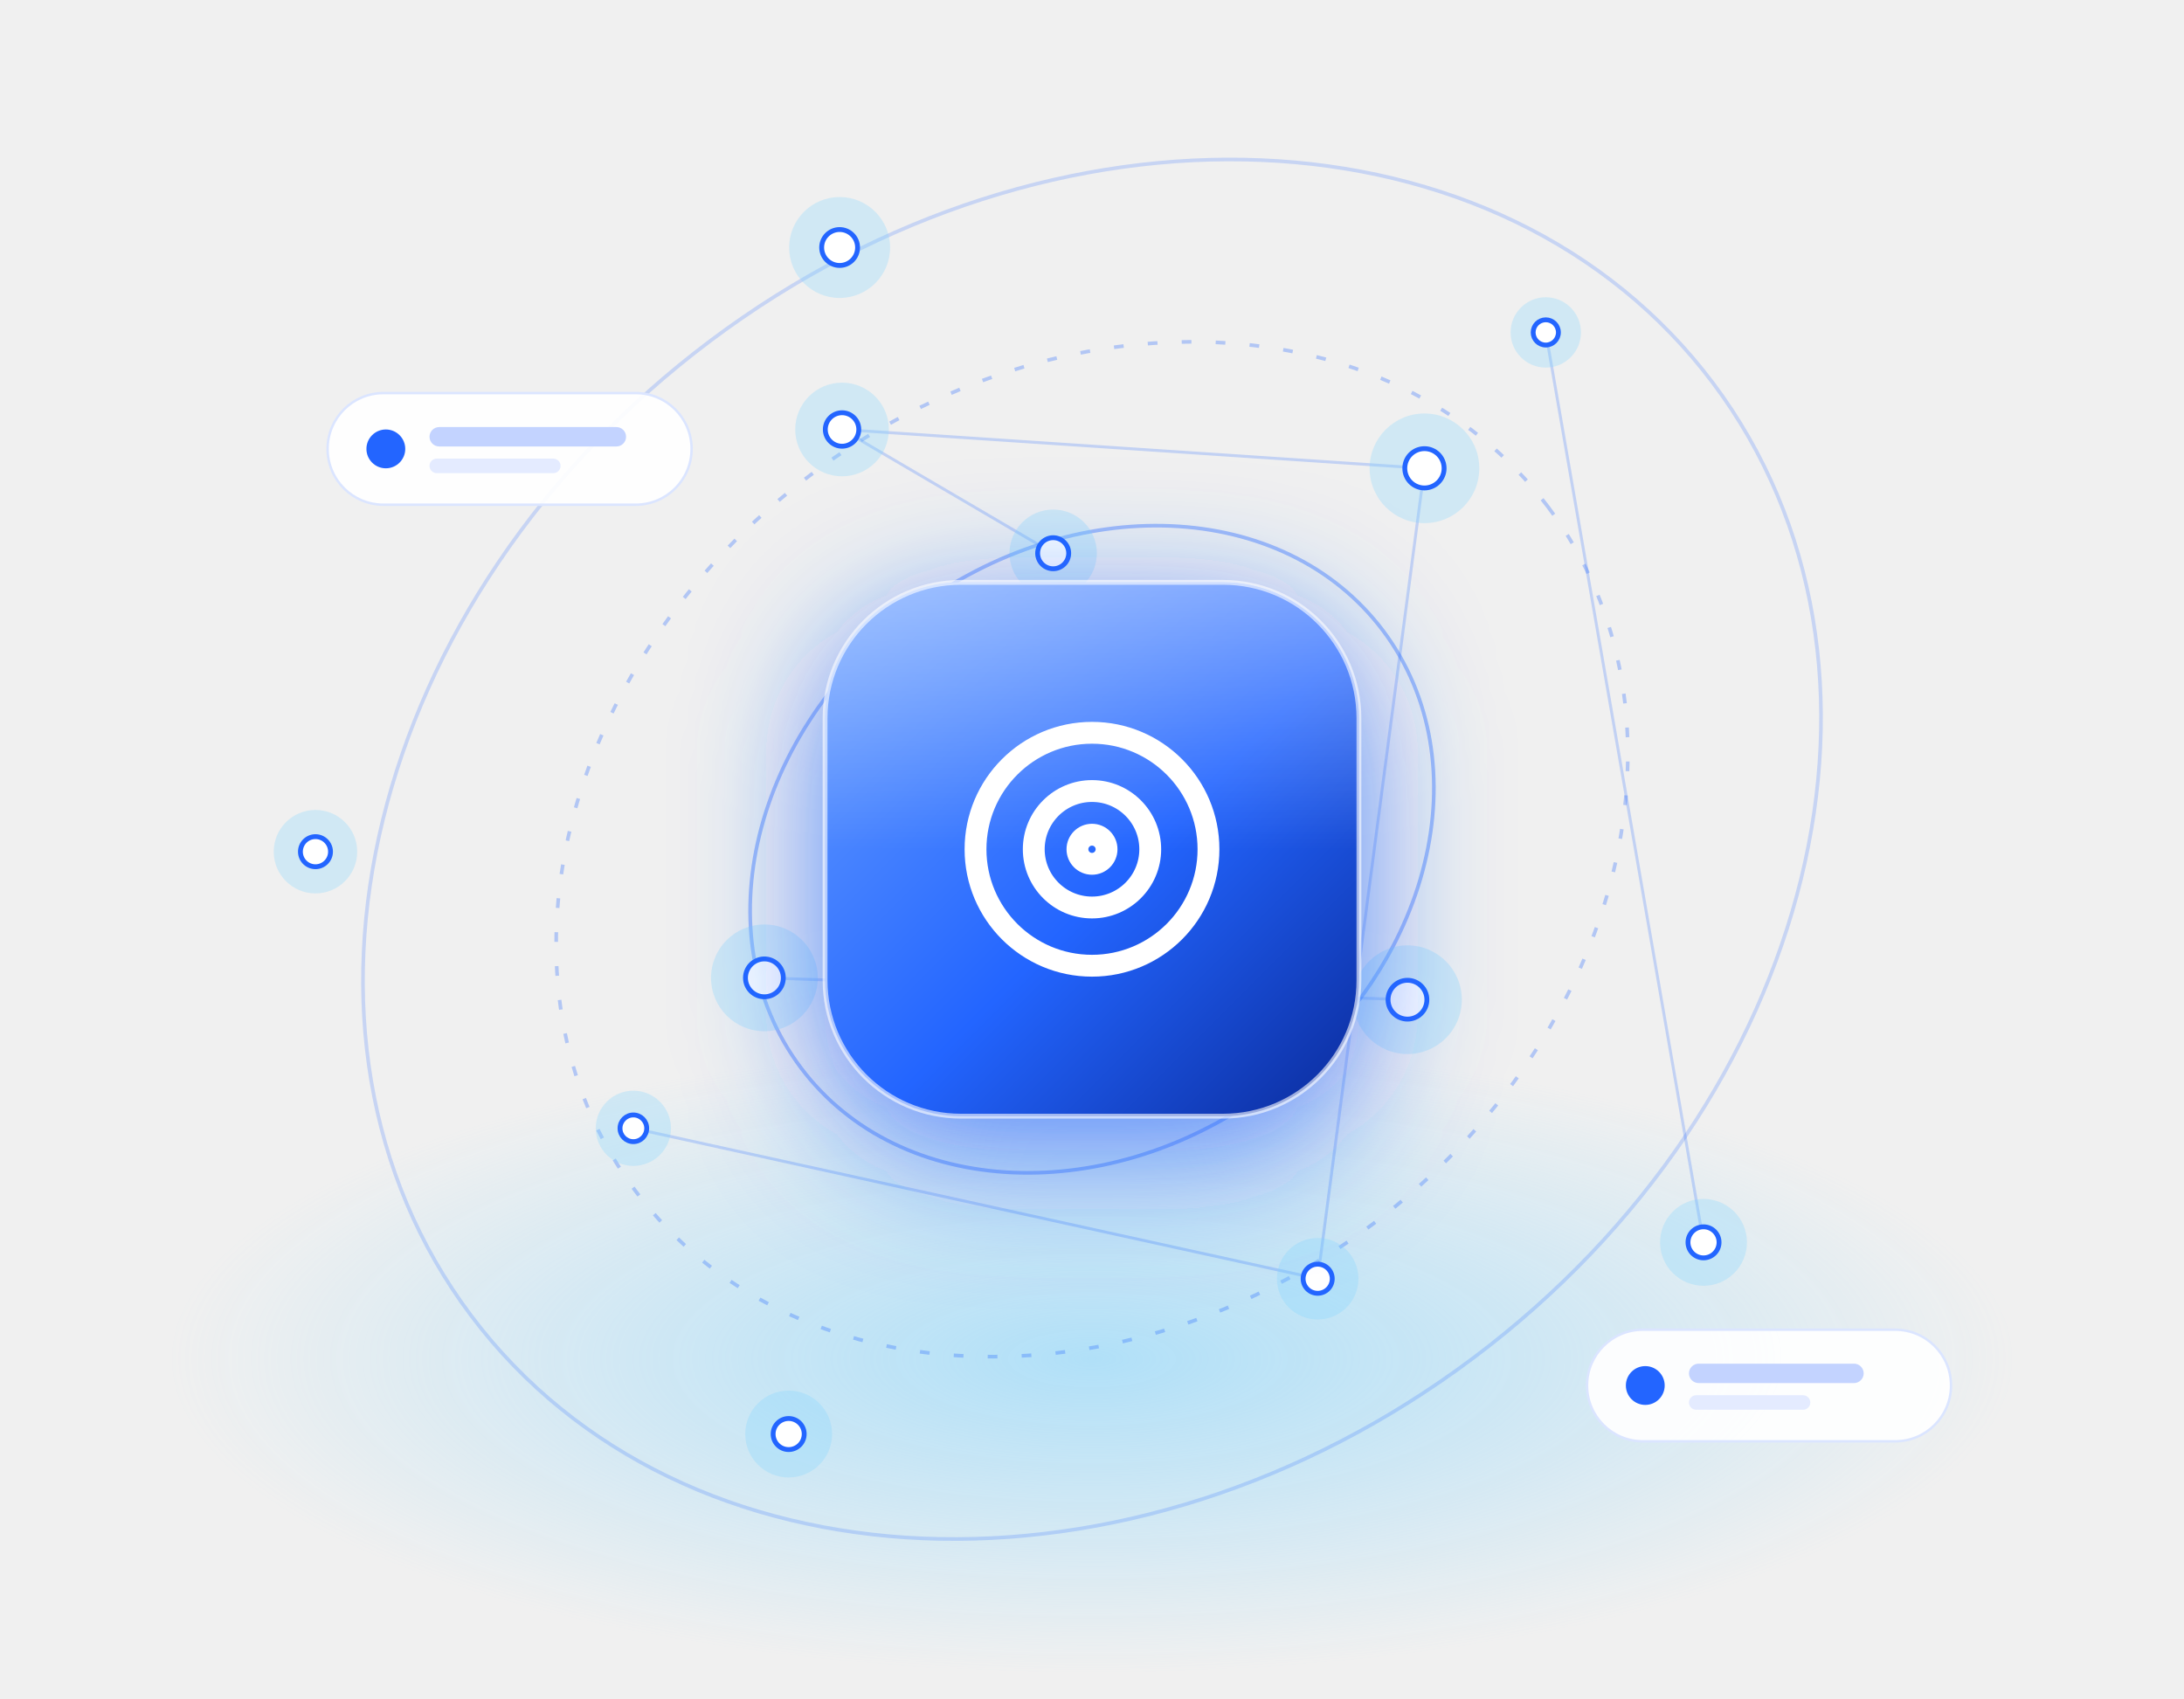
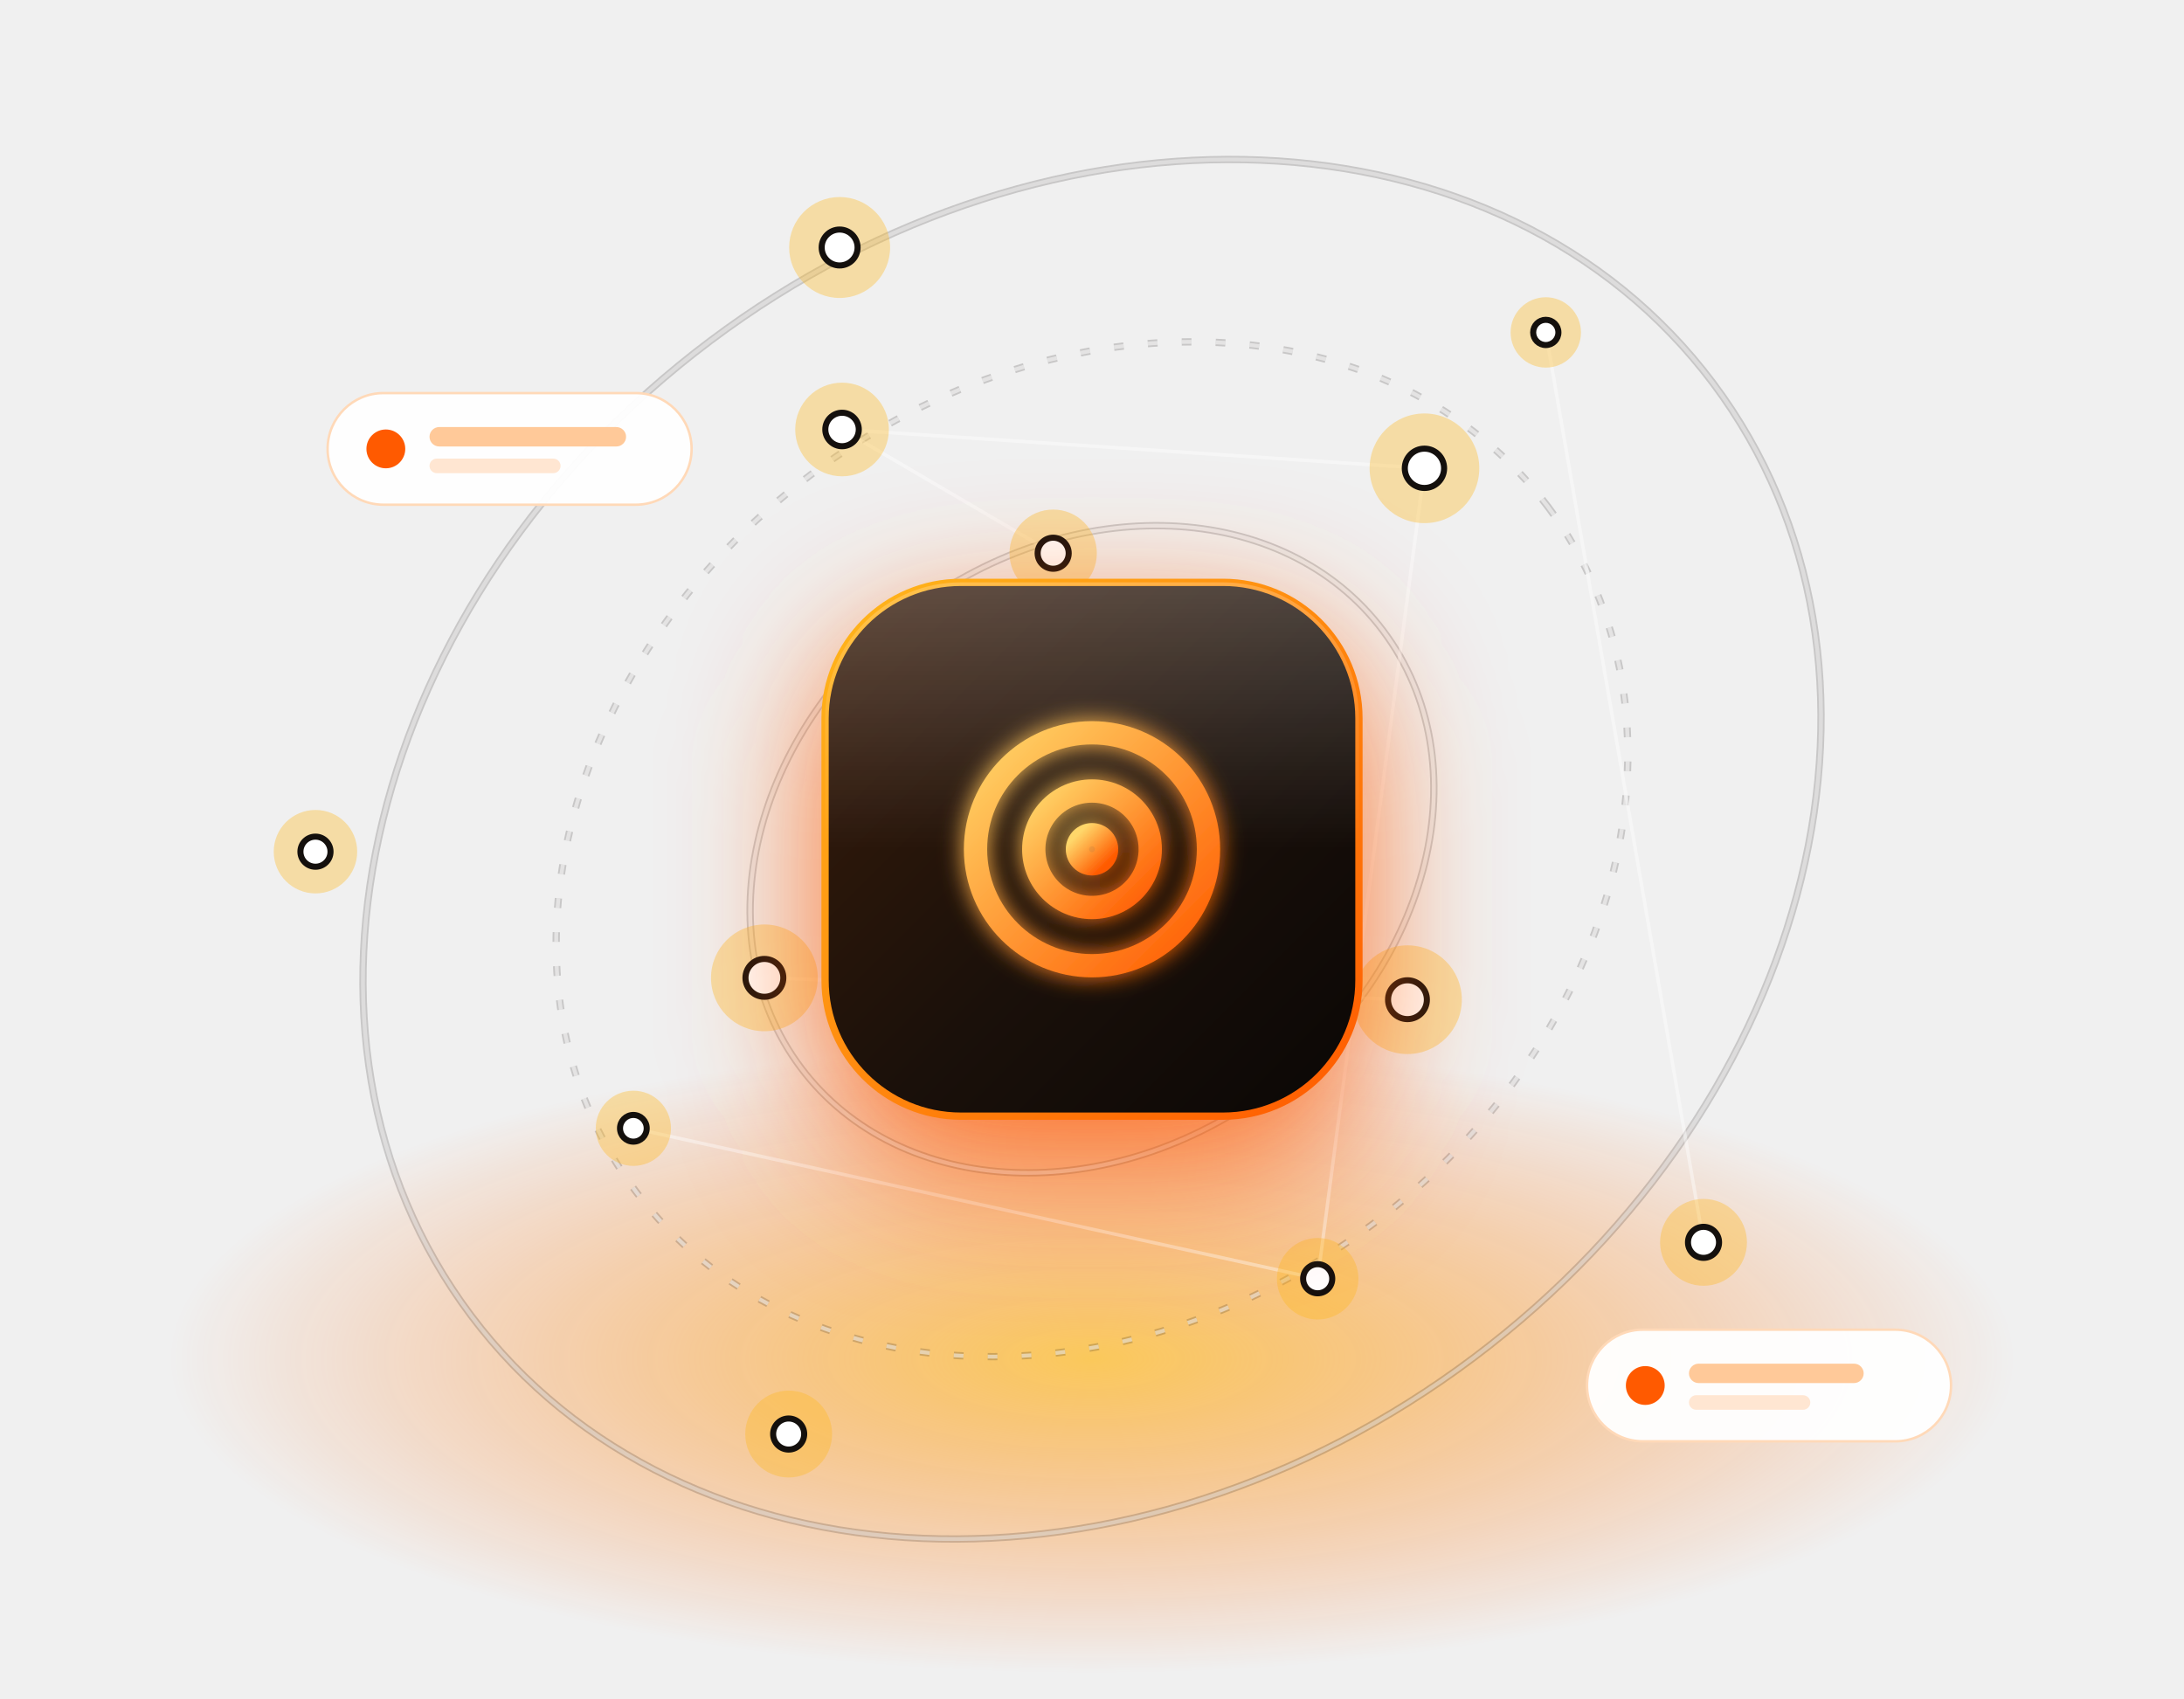
<svg xmlns="http://www.w3.org/2000/svg" viewBox="0 0 900 700" width="900" height="700" fill="none">
  <defs>
    <radialGradient id="glow" cx="50%" cy="50%" r="50%">
-       <stop offset="0%" stop-color="#7dd3ff" stop-opacity=".55" />
-       <stop offset="100%" stop-color="#7dd3ff" stop-opacity="0" />
+       <stop offset="0%" stop-color="#FFB81C" stop-opacity=".7" />
+       <stop offset="100%" stop-color="#FF5A00" stop-opacity="0" />
    </radialGradient>
    <linearGradient id="tile" x1="0" y1="0" x2="1" y2="1">
-       <stop offset="0%" stop-color="#6aa0ff" />
-       <stop offset="55%" stop-color="#2365ff" />
-       <stop offset="100%" stop-color="#0a2a9a" />
+       <stop offset="0%" stop-color="#3A1D0B" />
+       <stop offset="55%" stop-color="#1A100A" />
+       <stop offset="100%" stop-color="#0A0705" />
+     </linearGradient>
+     <linearGradient id="edge" x1="0" y1="0" x2="1" y2="1">
+       <stop offset="0%" stop-color="#FFB81C" />
+       <stop offset="100%" stop-color="#FF5A00" />
+     </linearGradient>
+     <linearGradient id="ico" x1="0" y1="0" x2="1" y2="1">
+       <stop offset="0%" stop-color="#FFD76A" />
+       <stop offset="100%" stop-color="#FF5A00" />
    </linearGradient>
    <linearGradient id="shine" x1="0" y1="0" x2="0" y2="1">
-       <stop offset="0%" stop-color="#fff" stop-opacity=".38" />
+       <stop offset="0%" stop-color="#fff" stop-opacity=".22" />
      <stop offset="100%" stop-color="#fff" stop-opacity="0" />
    </linearGradient>
    <filter id="blur" x="-50%" y="-50%" width="200%" height="200%">
-       <feGaussianBlur stdDeviation="28" />
+       <feGaussianBlur stdDeviation="30" />
    </filter>
-     <filter id="soft" x="-50%" y="-50%" width="200%" height="200%">
-       <feGaussianBlur stdDeviation="4" />
+     <filter id="iglow" x="-30%" y="-30%" width="160%" height="160%">
+       <feGaussianBlur stdDeviation="0.8" result="b" />
+       <feMerge>
+         <feMergeNode in="b" />
+         <feMergeNode in="SourceGraphic" />
+       </feMerge>
    </filter>
    <clipPath id="clip">
      <rect x="340" y="240" width="220" height="220" rx="56" />
    </clipPath>
  </defs>
  <ellipse cx="450" cy="560" rx="380" ry="130" fill="url(#glow)" />
  <g transform="rotate(323.1 450 350)">
-     <ellipse cx="450" cy="350" rx="150" ry="123" stroke="#2365ff" stroke-opacity=".38" stroke-width="1.5" />
-     <ellipse cx="450" cy="350" rx="235" ry="193" stroke="#2365ff" stroke-opacity=".3" stroke-width="1.5" stroke-dasharray="4 10" />
-     <ellipse cx="450" cy="350" rx="320" ry="262" stroke="#2365ff" stroke-opacity=".2" stroke-width="1.5" />
+     <ellipse cx="450" cy="350" rx="150" ry="123" stroke="#14100D" stroke-opacity=".18" stroke-width="3" />
+     <ellipse cx="450" cy="350" rx="150" ry="123" stroke="#fff" stroke-opacity="0.6" stroke-width="1.6" />
+     <ellipse cx="450" cy="350" rx="235" ry="193" stroke="#14100D" stroke-opacity=".18" stroke-width="3" stroke-dasharray="4 10" />
+     <ellipse cx="450" cy="350" rx="235" ry="193" stroke="#fff" stroke-opacity="0.5" stroke-width="1.6" stroke-dasharray="4 10" />
+     <ellipse cx="450" cy="350" rx="320" ry="262" stroke="#14100D" stroke-opacity=".18" stroke-width="3" />
+     <ellipse cx="450" cy="350" rx="320" ry="262" stroke="#fff" stroke-opacity="0.38" stroke-width="1.6" />
  </g>
-   <line x1="580" y1="412" x2="315" y2="403" stroke="#2365ff" stroke-opacity=".22" stroke-width="1.2" />
-   <line x1="434" y1="228" x2="347" y2="177" stroke="#2365ff" stroke-opacity=".22" stroke-width="1.2" />
-   <line x1="347" y1="177" x2="587" y2="193" stroke="#2365ff" stroke-opacity=".22" stroke-width="1.2" />
-   <line x1="587" y1="193" x2="543" y2="527" stroke="#2365ff" stroke-opacity=".22" stroke-width="1.2" />
-   <line x1="543" y1="527" x2="261" y2="465" stroke="#2365ff" stroke-opacity=".22" stroke-width="1.2" />
-   <line x1="637" y1="137" x2="702" y2="512" stroke="#2365ff" stroke-opacity=".22" stroke-width="1.2" />
-   <circle cx="580" cy="412" r="22.4" fill="#7dd3ff" fill-opacity=".28" />
-   <circle cx="580" cy="412" r="8.0" fill="#fff" stroke="#2365ff" stroke-width="2" />
-   <circle cx="315" cy="403" r="22.0" fill="#7dd3ff" fill-opacity=".28" />
-   <circle cx="315" cy="403" r="7.8" fill="#fff" stroke="#2365ff" stroke-width="2" />
-   <circle cx="434" cy="228" r="18.0" fill="#7dd3ff" fill-opacity=".28" />
-   <circle cx="434" cy="228" r="6.4" fill="#fff" stroke="#2365ff" stroke-width="2" />
-   <circle cx="347" cy="177" r="19.3" fill="#7dd3ff" fill-opacity=".28" />
-   <circle cx="347" cy="177" r="6.9" fill="#fff" stroke="#2365ff" stroke-width="2" />
-   <circle cx="587" cy="193" r="22.6" fill="#7dd3ff" fill-opacity=".28" />
-   <circle cx="587" cy="193" r="8.1" fill="#fff" stroke="#2365ff" stroke-width="2" />
-   <circle cx="543" cy="527" r="16.8" fill="#7dd3ff" fill-opacity=".28" />
-   <circle cx="543" cy="527" r="6.0" fill="#fff" stroke="#2365ff" stroke-width="2" />
-   <circle cx="261" cy="465" r="15.5" fill="#7dd3ff" fill-opacity=".28" />
-   <circle cx="261" cy="465" r="5.5" fill="#fff" stroke="#2365ff" stroke-width="2" />
-   <circle cx="346" cy="102" r="20.8" fill="#7dd3ff" fill-opacity=".28" />
-   <circle cx="346" cy="102" r="7.4" fill="#fff" stroke="#2365ff" stroke-width="2" />
-   <circle cx="637" cy="137" r="14.5" fill="#7dd3ff" fill-opacity=".28" />
-   <circle cx="637" cy="137" r="5.2" fill="#fff" stroke="#2365ff" stroke-width="2" />
-   <circle cx="702" cy="512" r="17.9" fill="#7dd3ff" fill-opacity=".28" />
-   <circle cx="702" cy="512" r="6.4" fill="#fff" stroke="#2365ff" stroke-width="2" />
-   <circle cx="325" cy="591" r="17.9" fill="#7dd3ff" fill-opacity=".28" />
-   <circle cx="325" cy="591" r="6.4" fill="#fff" stroke="#2365ff" stroke-width="2" />
-   <circle cx="130" cy="351" r="17.2" fill="#7dd3ff" fill-opacity=".28" />
-   <circle cx="130" cy="351" r="6.2" fill="#fff" stroke="#2365ff" stroke-width="2" />
-   <rect x="340" y="254" width="220" height="220" rx="56" fill="#2365ff" fill-opacity=".75" filter="url(#blur)" />
-   <rect x="340" y="240" width="220" height="220" rx="56" fill="url(#tile)" stroke="#fff" stroke-opacity=".6" stroke-width="2" />
+   <line x1="580" y1="412" x2="315" y2="403" stroke="#fff" stroke-opacity=".42" stroke-width="1.4" />
+   <line x1="434" y1="228" x2="347" y2="177" stroke="#fff" stroke-opacity=".42" stroke-width="1.4" />
+   <line x1="347" y1="177" x2="587" y2="193" stroke="#fff" stroke-opacity=".42" stroke-width="1.4" />
+   <line x1="587" y1="193" x2="543" y2="527" stroke="#fff" stroke-opacity=".42" stroke-width="1.4" />
+   <line x1="543" y1="527" x2="261" y2="465" stroke="#fff" stroke-opacity=".42" stroke-width="1.4" />
+   <line x1="637" y1="137" x2="702" y2="512" stroke="#fff" stroke-opacity=".42" stroke-width="1.4" />
+   <circle cx="580" cy="412" r="22.4" fill="#FFB81C" fill-opacity=".35" />
+   <circle cx="580" cy="412" r="8.0" fill="#fff" stroke="#14100D" stroke-width="2.5" />
+   <circle cx="315" cy="403" r="22.0" fill="#FFB81C" fill-opacity=".35" />
+   <circle cx="315" cy="403" r="7.8" fill="#fff" stroke="#14100D" stroke-width="2.5" />
+   <circle cx="434" cy="228" r="18.0" fill="#FFB81C" fill-opacity=".35" />
+   <circle cx="434" cy="228" r="6.4" fill="#fff" stroke="#14100D" stroke-width="2.5" />
+   <circle cx="347" cy="177" r="19.3" fill="#FFB81C" fill-opacity=".35" />
+   <circle cx="347" cy="177" r="6.9" fill="#fff" stroke="#14100D" stroke-width="2.5" />
+   <circle cx="587" cy="193" r="22.6" fill="#FFB81C" fill-opacity=".35" />
+   <circle cx="587" cy="193" r="8.1" fill="#fff" stroke="#14100D" stroke-width="2.5" />
+   <circle cx="543" cy="527" r="16.8" fill="#FFB81C" fill-opacity=".35" />
+   <circle cx="543" cy="527" r="6.0" fill="#fff" stroke="#14100D" stroke-width="2.5" />
+   <circle cx="261" cy="465" r="15.5" fill="#FFB81C" fill-opacity=".35" />
+   <circle cx="261" cy="465" r="5.5" fill="#fff" stroke="#14100D" stroke-width="2.5" />
+   <circle cx="346" cy="102" r="20.8" fill="#FFB81C" fill-opacity=".35" />
+   <circle cx="346" cy="102" r="7.4" fill="#fff" stroke="#14100D" stroke-width="2.5" />
+   <circle cx="637" cy="137" r="14.5" fill="#FFB81C" fill-opacity=".35" />
+   <circle cx="637" cy="137" r="5.2" fill="#fff" stroke="#14100D" stroke-width="2.5" />
+   <circle cx="702" cy="512" r="17.9" fill="#FFB81C" fill-opacity=".35" />
+   <circle cx="702" cy="512" r="6.4" fill="#fff" stroke="#14100D" stroke-width="2.5" />
+   <circle cx="325" cy="591" r="17.9" fill="#FFB81C" fill-opacity=".35" />
+   <circle cx="325" cy="591" r="6.4" fill="#fff" stroke="#14100D" stroke-width="2.5" />
+   <circle cx="130" cy="351" r="17.2" fill="#FFB81C" fill-opacity=".35" />
+   <circle cx="130" cy="351" r="6.2" fill="#fff" stroke="#14100D" stroke-width="2.5" />
+   <rect x="340" y="260" width="220" height="220" rx="56" fill="#FF5A00" fill-opacity=".85" filter="url(#blur)" />
+   <rect x="340" y="240" width="220" height="220" rx="56" fill="url(#tile)" stroke="url(#edge)" stroke-width="3" />
  <g clip-path="url(#clip)">
    <rect x="340" y="240" width="220" height="110" fill="url(#shine)" />
  </g>
-   <g transform="translate(378 278) scale(6)" stroke="#fff" stroke-width="1.5" stroke-linecap="round" stroke-linejoin="round">
+   <g transform="translate(378 278) scale(6)" stroke="url(#ico)" stroke-width="1.6" stroke-linecap="round" stroke-linejoin="round" filter="url(#iglow)">
    <circle cx="12" cy="12" r="8" />
    <circle cx="12" cy="12" r="4" />
    <circle cx="12" cy="12" r="1" />
  </g>
  <g transform="translate(135 162)">
-     <rect width="150" height="46" rx="23" fill="#fff" fill-opacity=".92" stroke="#dbe5ff" />
-     <circle cx="24" cy="23" r="8" fill="#2365ff" />
-     <rect x="42" y="14" width="81" height="8" rx="4" fill="#c3d3ff" />
-     <rect x="42" y="27" width="54" height="6" rx="3" fill="#e4ebff" />
+     <rect width="150" height="46" rx="23" fill="#fff" fill-opacity=".95" stroke="#FFD9B8" />
+     <circle cx="24" cy="23" r="8" fill="#FF5A00" />
+     <rect x="42" y="14" width="81" height="8" rx="4" fill="#FFC999" />
+     <rect x="42" y="27" width="54" height="6" rx="3" fill="#FFE6D2" />
  </g>
  <g transform="translate(654 548)">
-     <rect width="150" height="46" rx="23" fill="#fff" fill-opacity=".92" stroke="#dbe5ff" />
-     <circle cx="24" cy="23" r="8" fill="#2365ff" />
-     <rect x="42" y="14" width="72" height="8" rx="4" fill="#c3d3ff" />
-     <rect x="42" y="27" width="50" height="6" rx="3" fill="#e4ebff" />
+     <rect width="150" height="46" rx="23" fill="#fff" fill-opacity=".95" stroke="#FFD9B8" />
+     <circle cx="24" cy="23" r="8" fill="#FF5A00" />
+     <rect x="42" y="14" width="72" height="8" rx="4" fill="#FFC999" />
+     <rect x="42" y="27" width="50" height="6" rx="3" fill="#FFE6D2" />
  </g>
</svg>
